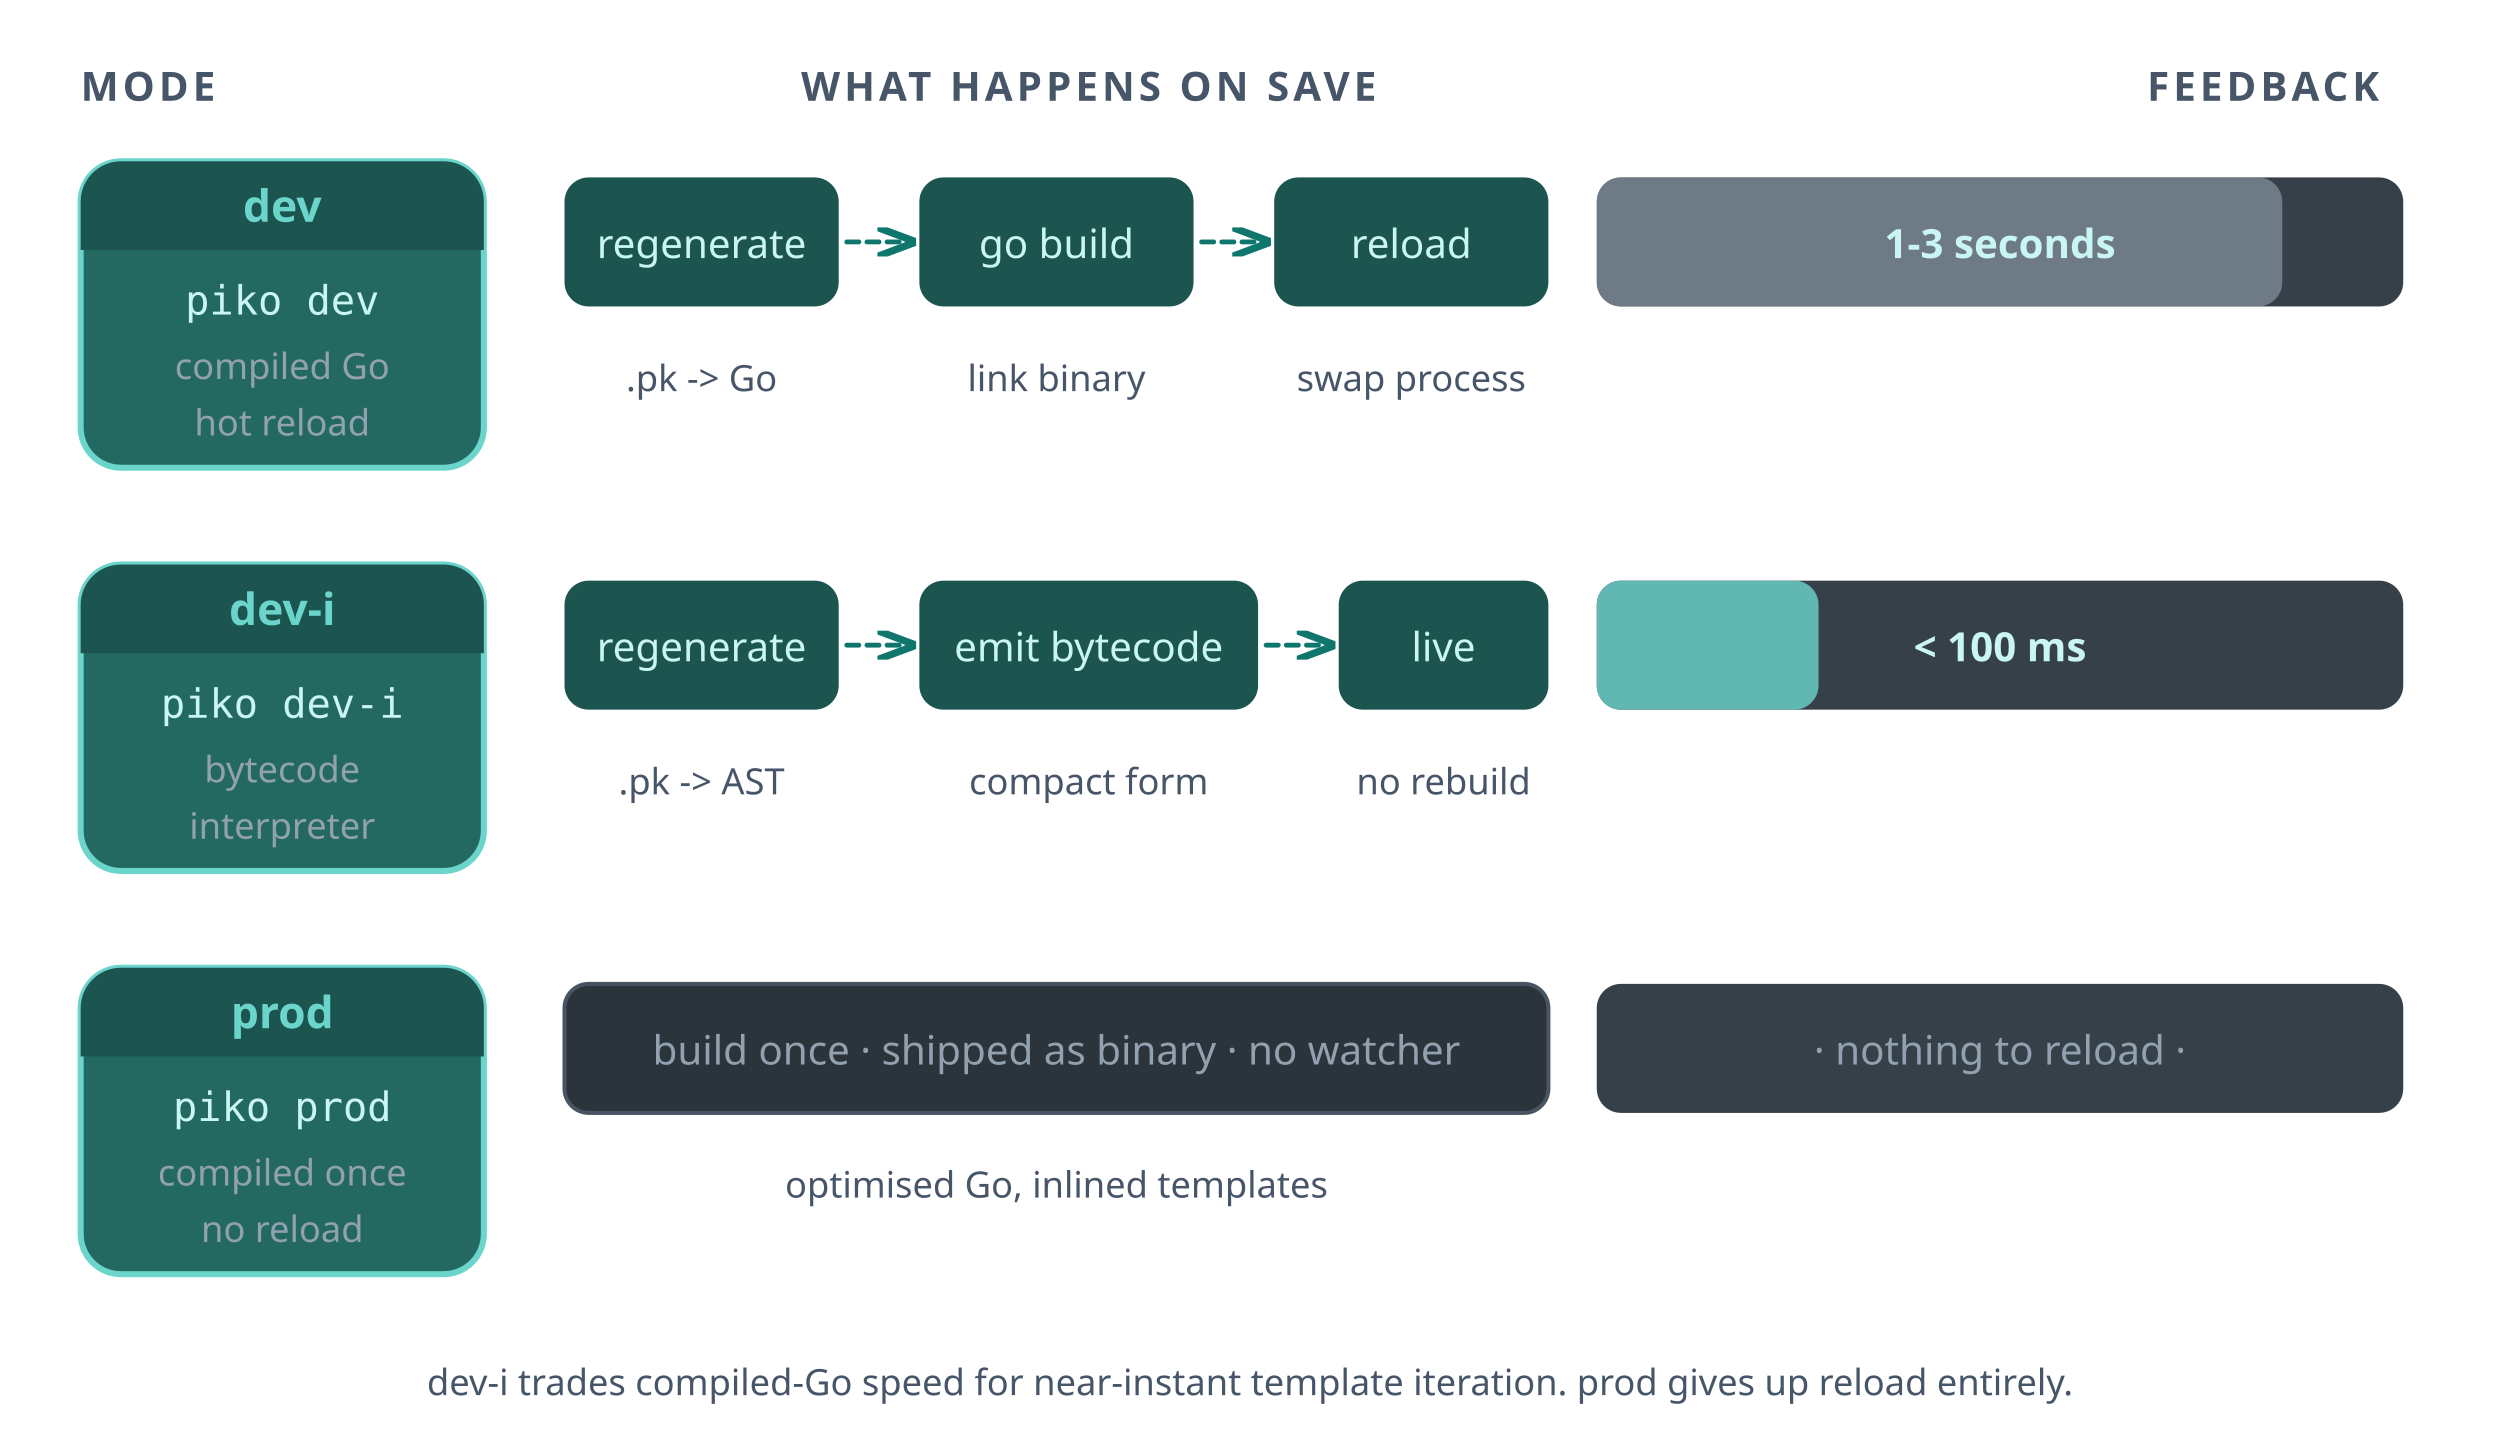
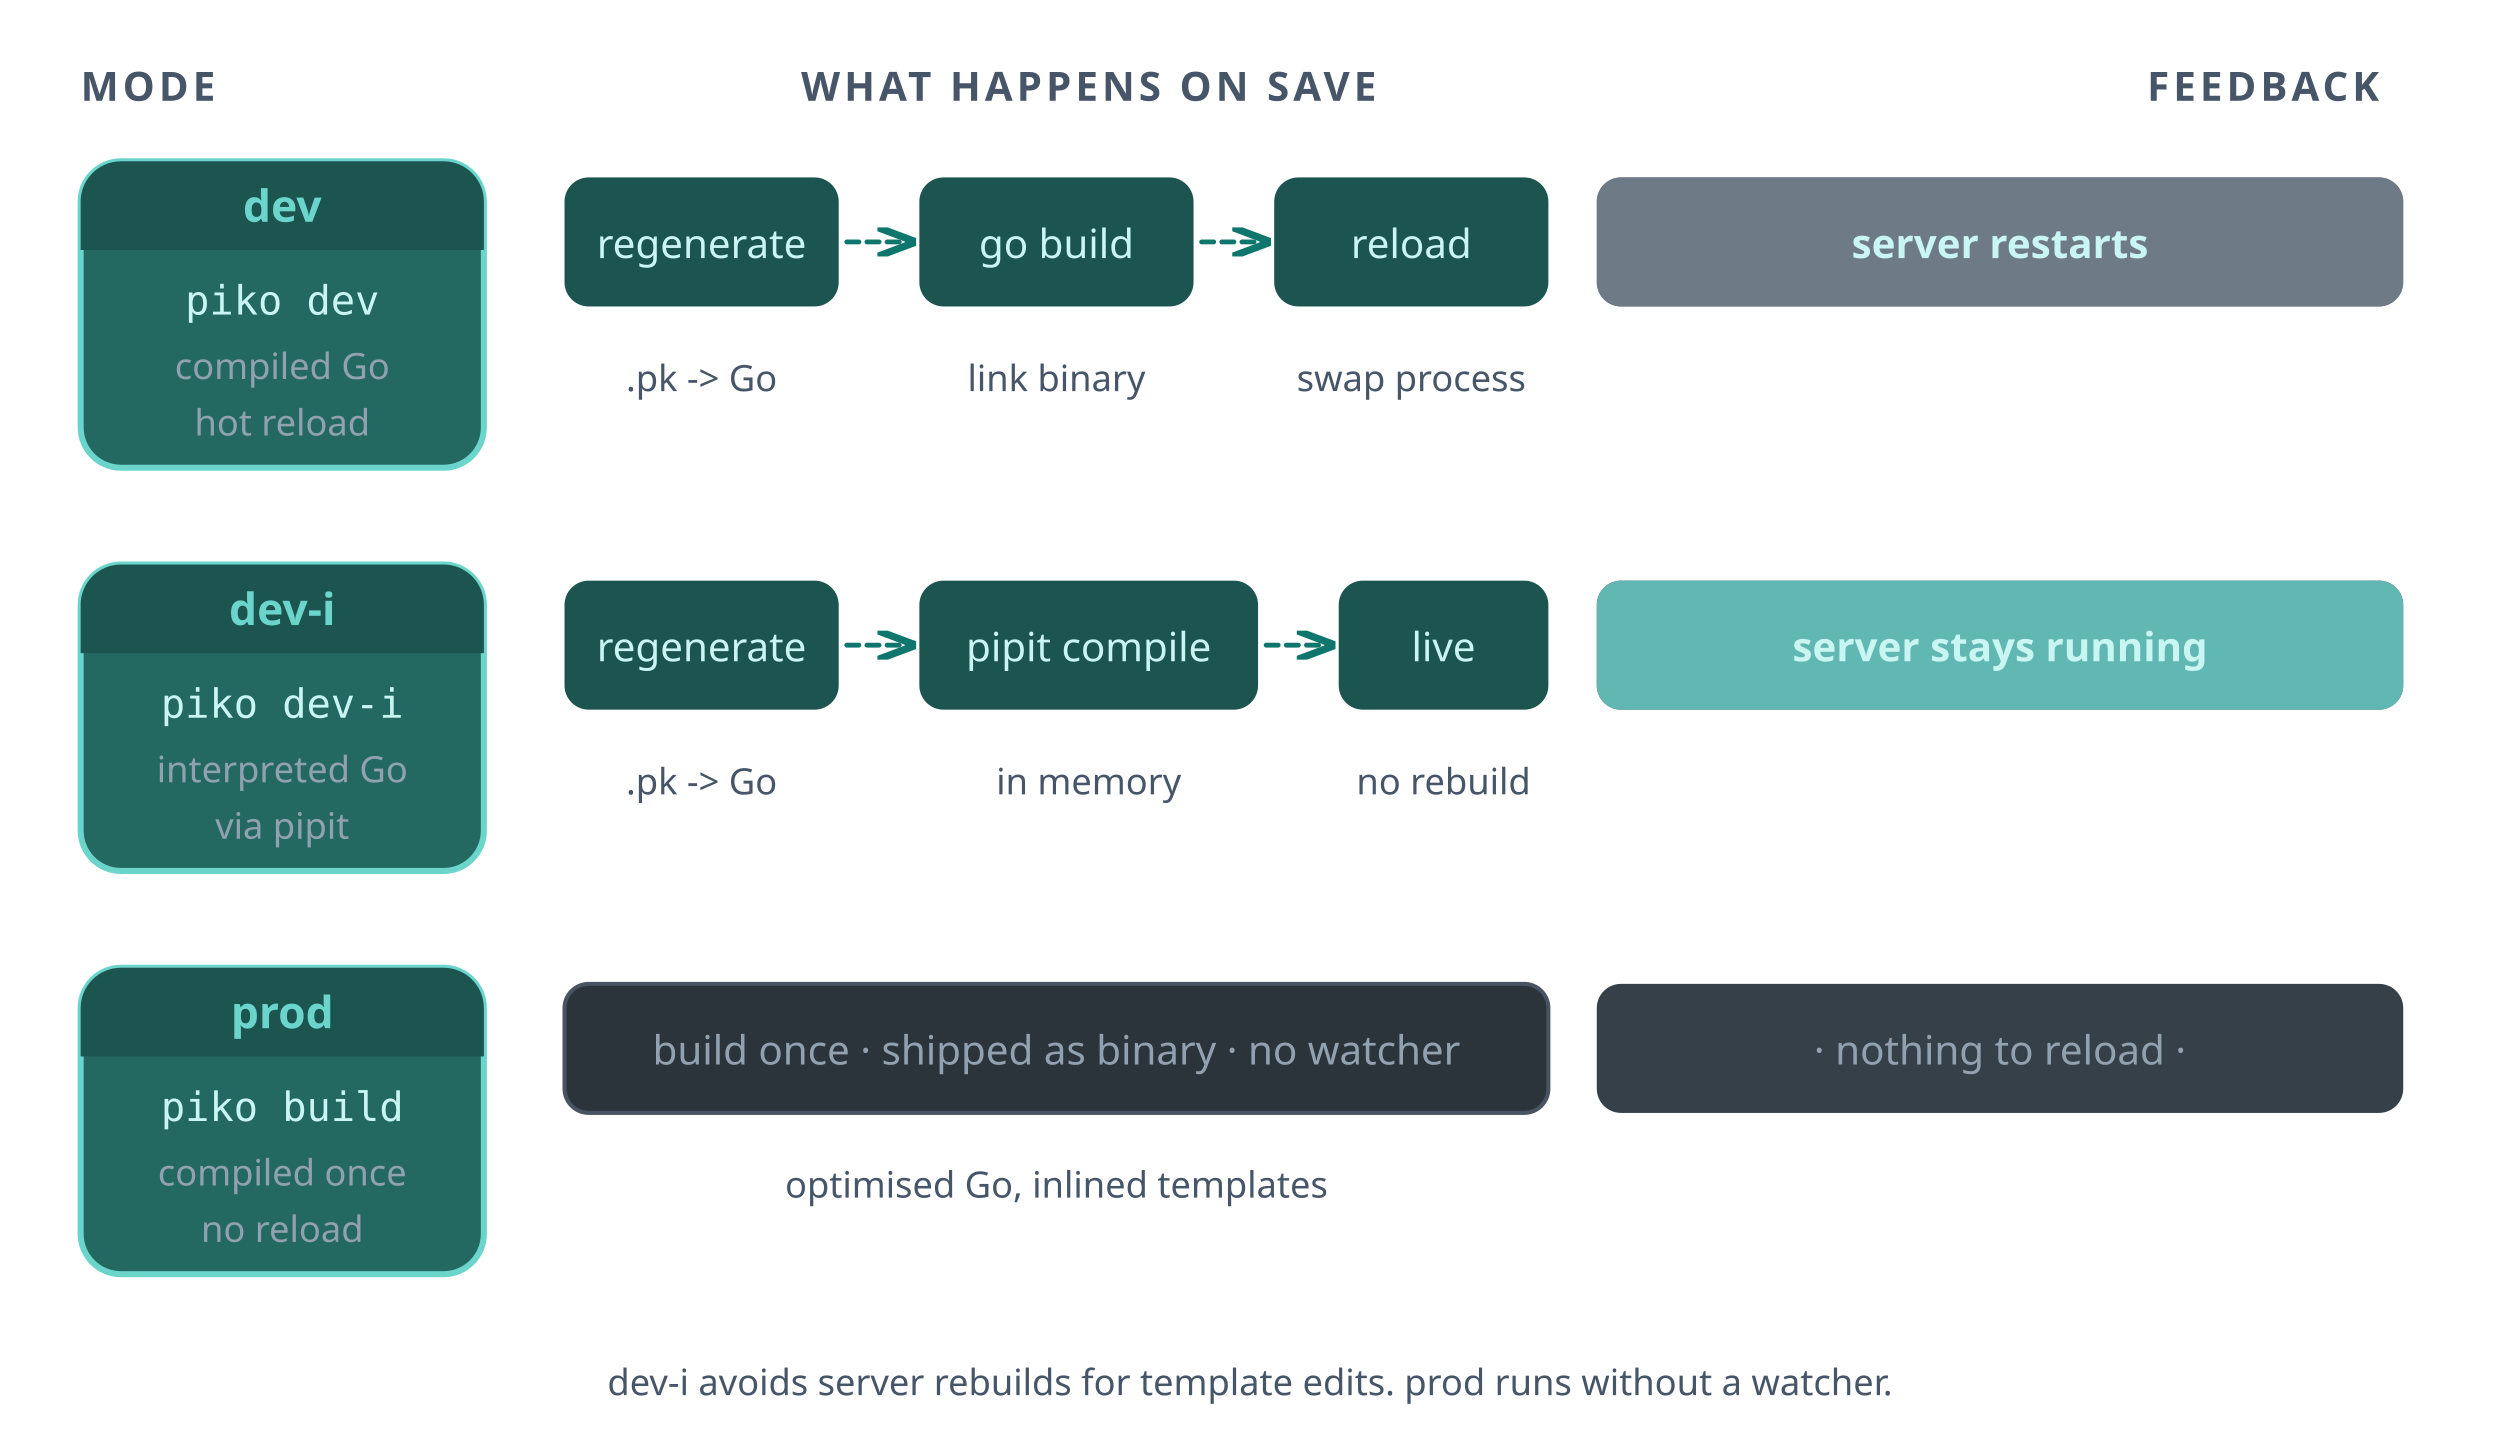
<svg xmlns="http://www.w3.org/2000/svg" viewBox="0 0 620 360" fill="none" role="img" aria-labelledby="im-title im-desc">
  <defs>
    <marker id="arrow" markerWidth="8" markerHeight="6" refX="7" refY="3" orient="auto">
      <path d="M0,0 L8,3 L0,6" fill="none" stroke="#0F766E" stroke-width="1.5" stroke-linejoin="round" stroke-linecap="round" />
    </marker>
  </defs>
  <text x="20" y="25" fill="#475569" font-family="system-ui, sans-serif" font-size="10" font-weight="600" letter-spacing="1">MODE</text>
  <text x="270" y="25" text-anchor="middle" fill="#475569" font-family="system-ui, sans-serif" font-size="10" font-weight="600" letter-spacing="1">WHAT HAPPENS ON SAVE</text>
  <text x="590" y="25" text-anchor="end" fill="#475569" font-family="system-ui, sans-serif" font-size="10" font-weight="600" letter-spacing="1">FEEDBACK</text>
  <rect x="20" y="40" width="100" height="76" rx="10" fill="#236962" stroke="#6BD5CC" stroke-width="1.5" />
  <path d="M30,40 H110 A10,10 0 0 1 120,50 V62 H20 V50 A10,10 0 0 1 30,40 Z" fill="#1C544F" />
  <text x="70" y="55" text-anchor="middle" fill="#6BD5CC" font-family="system-ui, sans-serif" font-size="11" font-weight="600">dev</text>
  <text x="70" y="78" text-anchor="middle" fill="#C9F5F2" font-family="monospace" font-size="10">piko dev</text>
  <text x="70" y="94" text-anchor="middle" fill="#92A1AF" font-family="system-ui, sans-serif" font-size="9">compiled Go</text>
  <text x="70" y="108" text-anchor="middle" fill="#92A1AF" font-family="system-ui, sans-serif" font-size="9">hot reload</text>
  <rect x="140" y="44" width="68" height="32" rx="6" fill="#1C544F" />
  <text x="174" y="64" text-anchor="middle" fill="#C9F5F2" font-family="system-ui, sans-serif" font-size="10">regenerate</text>
  <line x1="210" y1="60" x2="226" y2="60" stroke="#0F766E" stroke-width="1.2" stroke-dasharray="3,2" stroke-linecap="round" marker-end="url(#arrow)" />
  <rect x="228" y="44" width="68" height="32" rx="6" fill="#1C544F" />
  <text x="262" y="64" text-anchor="middle" fill="#C9F5F2" font-family="system-ui, sans-serif" font-size="10">go build</text>
  <line x1="298" y1="60" x2="314" y2="60" stroke="#0F766E" stroke-width="1.2" stroke-dasharray="3,2" stroke-linecap="round" marker-end="url(#arrow)" />
  <rect x="316" y="44" width="68" height="32" rx="6" fill="#1C544F" />
  <text x="350" y="64" text-anchor="middle" fill="#C9F5F2" font-family="system-ui, sans-serif" font-size="10">reload</text>
  <rect x="396" y="44" width="200" height="32" rx="6" fill="#364049" />
-   <rect x="396" y="44" width="170" height="32" rx="6" fill="#92A1AF" opacity="0.6" />
-   <text x="496" y="64" text-anchor="middle" fill="#C9F5F2" font-family="system-ui, sans-serif" font-size="10" font-weight="600">1-3 seconds</text>
+   <rect x="396" y="44" width="200" height="32" rx="6" fill="#92A1AF" opacity="0.6" />
+   <text x="496" y="64" text-anchor="middle" fill="#C9F5F2" font-family="system-ui, sans-serif" font-size="10" font-weight="600">server restarts</text>
  <text x="174" y="97" text-anchor="middle" fill="#475569" font-family="system-ui, sans-serif" font-size="9">.pk -&gt; Go</text>
  <text x="262" y="97" text-anchor="middle" fill="#475569" font-family="system-ui, sans-serif" font-size="9">link binary</text>
  <text x="350" y="97" text-anchor="middle" fill="#475569" font-family="system-ui, sans-serif" font-size="9">swap process</text>
  <rect x="20" y="140" width="100" height="76" rx="10" fill="#236962" stroke="#6BD5CC" stroke-width="1.5" />
  <path d="M30,140 H110 A10,10 0 0 1 120,150 V162 H20 V150 A10,10 0 0 1 30,140 Z" fill="#1C544F" />
  <text x="70" y="155" text-anchor="middle" fill="#6BD5CC" font-family="system-ui, sans-serif" font-size="11" font-weight="600">dev-i</text>
  <text x="70" y="178" text-anchor="middle" fill="#C9F5F2" font-family="monospace" font-size="10">piko dev-i</text>
-   <text x="70" y="194" text-anchor="middle" fill="#92A1AF" font-family="system-ui, sans-serif" font-size="9">bytecode</text>
-   <text x="70" y="208" text-anchor="middle" fill="#92A1AF" font-family="system-ui, sans-serif" font-size="9">interpreter</text>
+   <text x="70" y="194" text-anchor="middle" fill="#92A1AF" font-family="system-ui, sans-serif" font-size="9">interpreted Go</text>
+   <text x="70" y="208" text-anchor="middle" fill="#92A1AF" font-family="system-ui, sans-serif" font-size="9">via pipit</text>
  <rect x="140" y="144" width="68" height="32" rx="6" fill="#1C544F" />
  <text x="174" y="164" text-anchor="middle" fill="#C9F5F2" font-family="system-ui, sans-serif" font-size="10">regenerate</text>
  <line x1="210" y1="160" x2="226" y2="160" stroke="#0F766E" stroke-width="1.2" stroke-dasharray="3,2" stroke-linecap="round" marker-end="url(#arrow)" />
  <rect x="228" y="144" width="84" height="32" rx="6" fill="#1C544F" />
-   <text x="270" y="164" text-anchor="middle" fill="#C9F5F2" font-family="system-ui, sans-serif" font-size="10">emit bytecode</text>
+   <text x="270" y="164" text-anchor="middle" fill="#C9F5F2" font-family="system-ui, sans-serif" font-size="10">pipit compile</text>
  <line x1="314" y1="160" x2="330" y2="160" stroke="#0F766E" stroke-width="1.2" stroke-dasharray="3,2" stroke-linecap="round" marker-end="url(#arrow)" />
  <rect x="332" y="144" width="52" height="32" rx="6" fill="#1C544F" />
  <text x="358" y="164" text-anchor="middle" fill="#C9F5F2" font-family="system-ui, sans-serif" font-size="10">live</text>
  <rect x="396" y="144" width="200" height="32" rx="6" fill="#364049" />
-   <rect x="396" y="144" width="55" height="32" rx="6" fill="#6BD5CC" opacity="0.8" />
-   <text x="496" y="164" text-anchor="middle" fill="#C9F5F2" font-family="system-ui, sans-serif" font-size="10" font-weight="600">&lt; 100 ms</text>
-   <text x="174" y="197" text-anchor="middle" fill="#475569" font-family="system-ui, sans-serif" font-size="9">.pk -&gt; AST</text>
-   <text x="270" y="197" text-anchor="middle" fill="#475569" font-family="system-ui, sans-serif" font-size="9">compact form</text>
+   <rect x="396" y="144" width="200" height="32" rx="6" fill="#6BD5CC" opacity="0.8" />
+   <text x="496" y="164" text-anchor="middle" fill="#C9F5F2" font-family="system-ui, sans-serif" font-size="10" font-weight="600">server stays running</text>
+   <text x="174" y="197" text-anchor="middle" fill="#475569" font-family="system-ui, sans-serif" font-size="9">.pk -&gt; Go</text>
+   <text x="270" y="197" text-anchor="middle" fill="#475569" font-family="system-ui, sans-serif" font-size="9">in memory</text>
  <text x="358" y="197" text-anchor="middle" fill="#475569" font-family="system-ui, sans-serif" font-size="9">no rebuild</text>
  <rect x="20" y="240" width="100" height="76" rx="10" fill="#236962" stroke="#6BD5CC" stroke-width="1.5" />
  <path d="M30,240 H110 A10,10 0 0 1 120,250 V262 H20 V250 A10,10 0 0 1 30,240 Z" fill="#1C544F" />
  <text x="70" y="255" text-anchor="middle" fill="#6BD5CC" font-family="system-ui, sans-serif" font-size="11" font-weight="600">prod</text>
-   <text x="70" y="278" text-anchor="middle" fill="#C9F5F2" font-family="monospace" font-size="10">piko prod</text>
+   <text x="70" y="278" text-anchor="middle" fill="#C9F5F2" font-family="monospace" font-size="10">piko build</text>
  <text x="70" y="294" text-anchor="middle" fill="#92A1AF" font-family="system-ui, sans-serif" font-size="9">compiled once</text>
  <text x="70" y="308" text-anchor="middle" fill="#92A1AF" font-family="system-ui, sans-serif" font-size="9">no reload</text>
  <rect x="140" y="244" width="244" height="32" rx="6" fill="#2B333B" stroke="#485461" stroke-width="1" />
  <text x="262" y="264" text-anchor="middle" fill="#92A1AF" font-family="system-ui, sans-serif" font-size="10">build once · shipped as binary · no watcher</text>
  <rect x="396" y="244" width="200" height="32" rx="6" fill="#364049" />
  <text x="496" y="264" text-anchor="middle" fill="#92A1AF" font-family="system-ui, sans-serif" font-size="10">· nothing to reload ·</text>
  <text x="262" y="297" text-anchor="middle" fill="#475569" font-family="system-ui, sans-serif" font-size="9">optimised Go, inlined templates</text>
-   <text x="310" y="346" text-anchor="middle" fill="#475569" font-family="system-ui, sans-serif" font-size="9">dev-i trades compiled-Go speed for near-instant template iteration. prod gives up reload entirely.</text>
+   <text x="310" y="346" text-anchor="middle" fill="#475569" font-family="system-ui, sans-serif" font-size="9">dev-i avoids server rebuilds for template edits. prod runs without a watcher.</text>
</svg>
